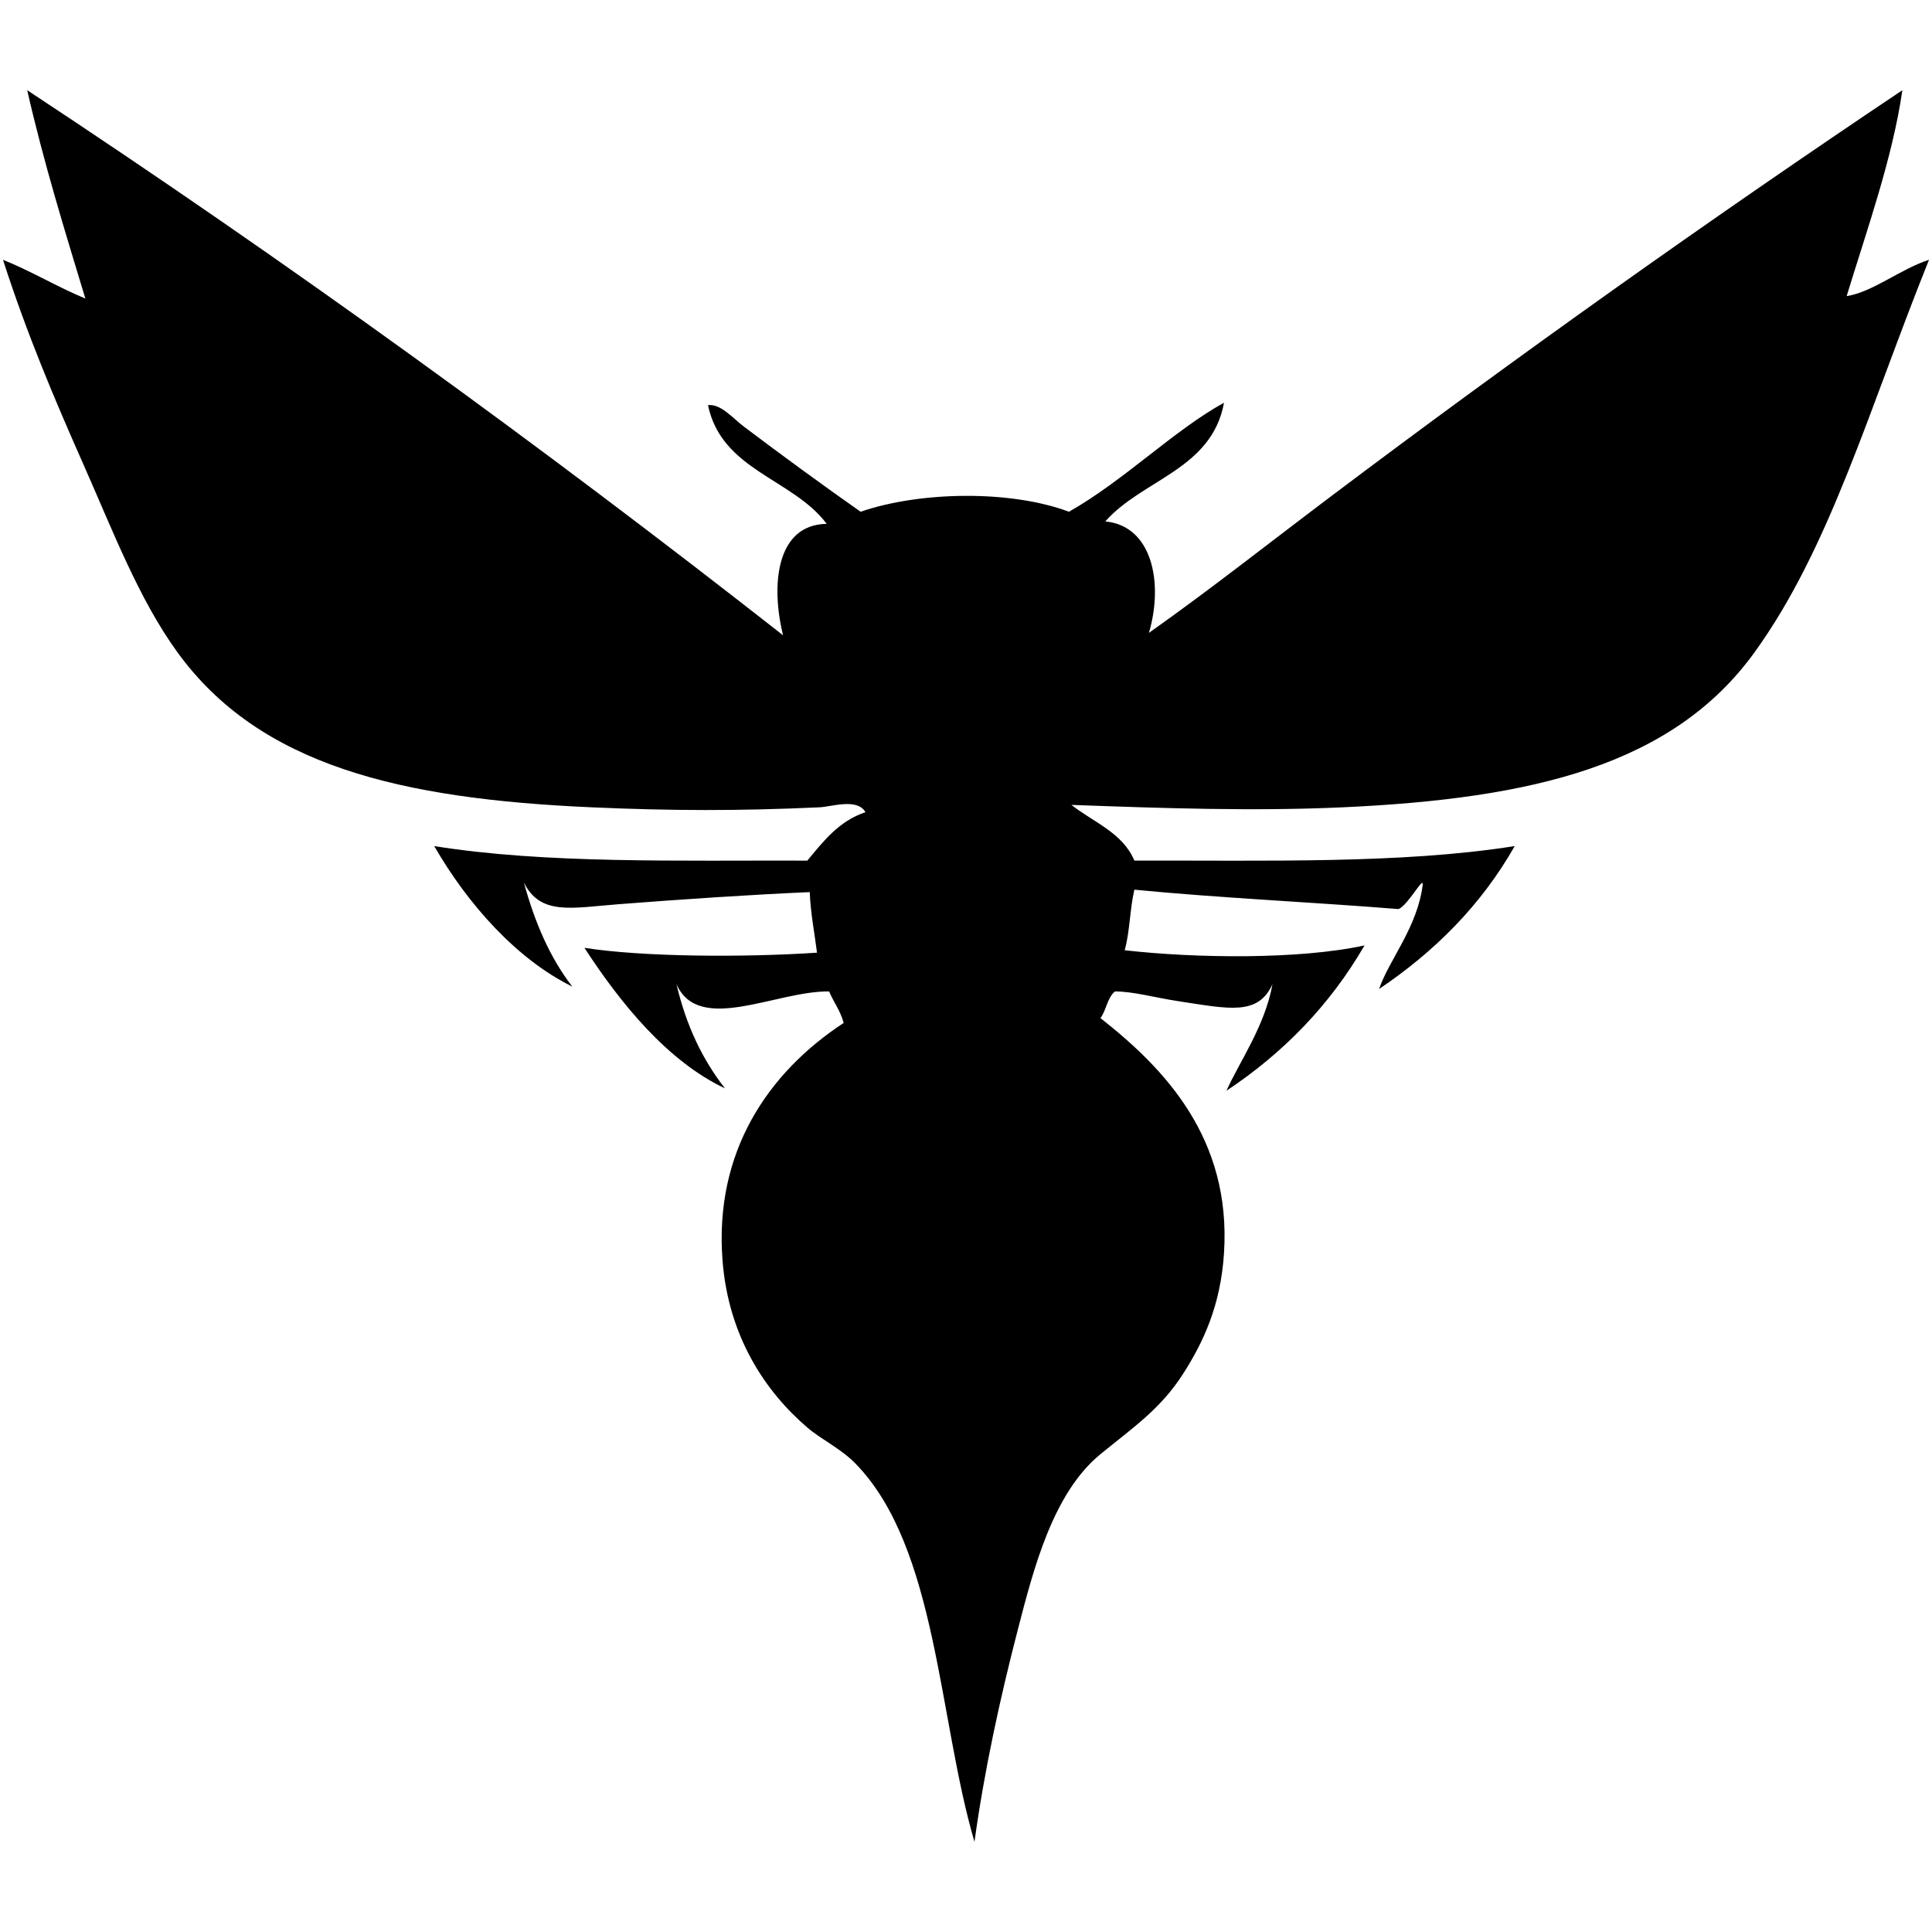
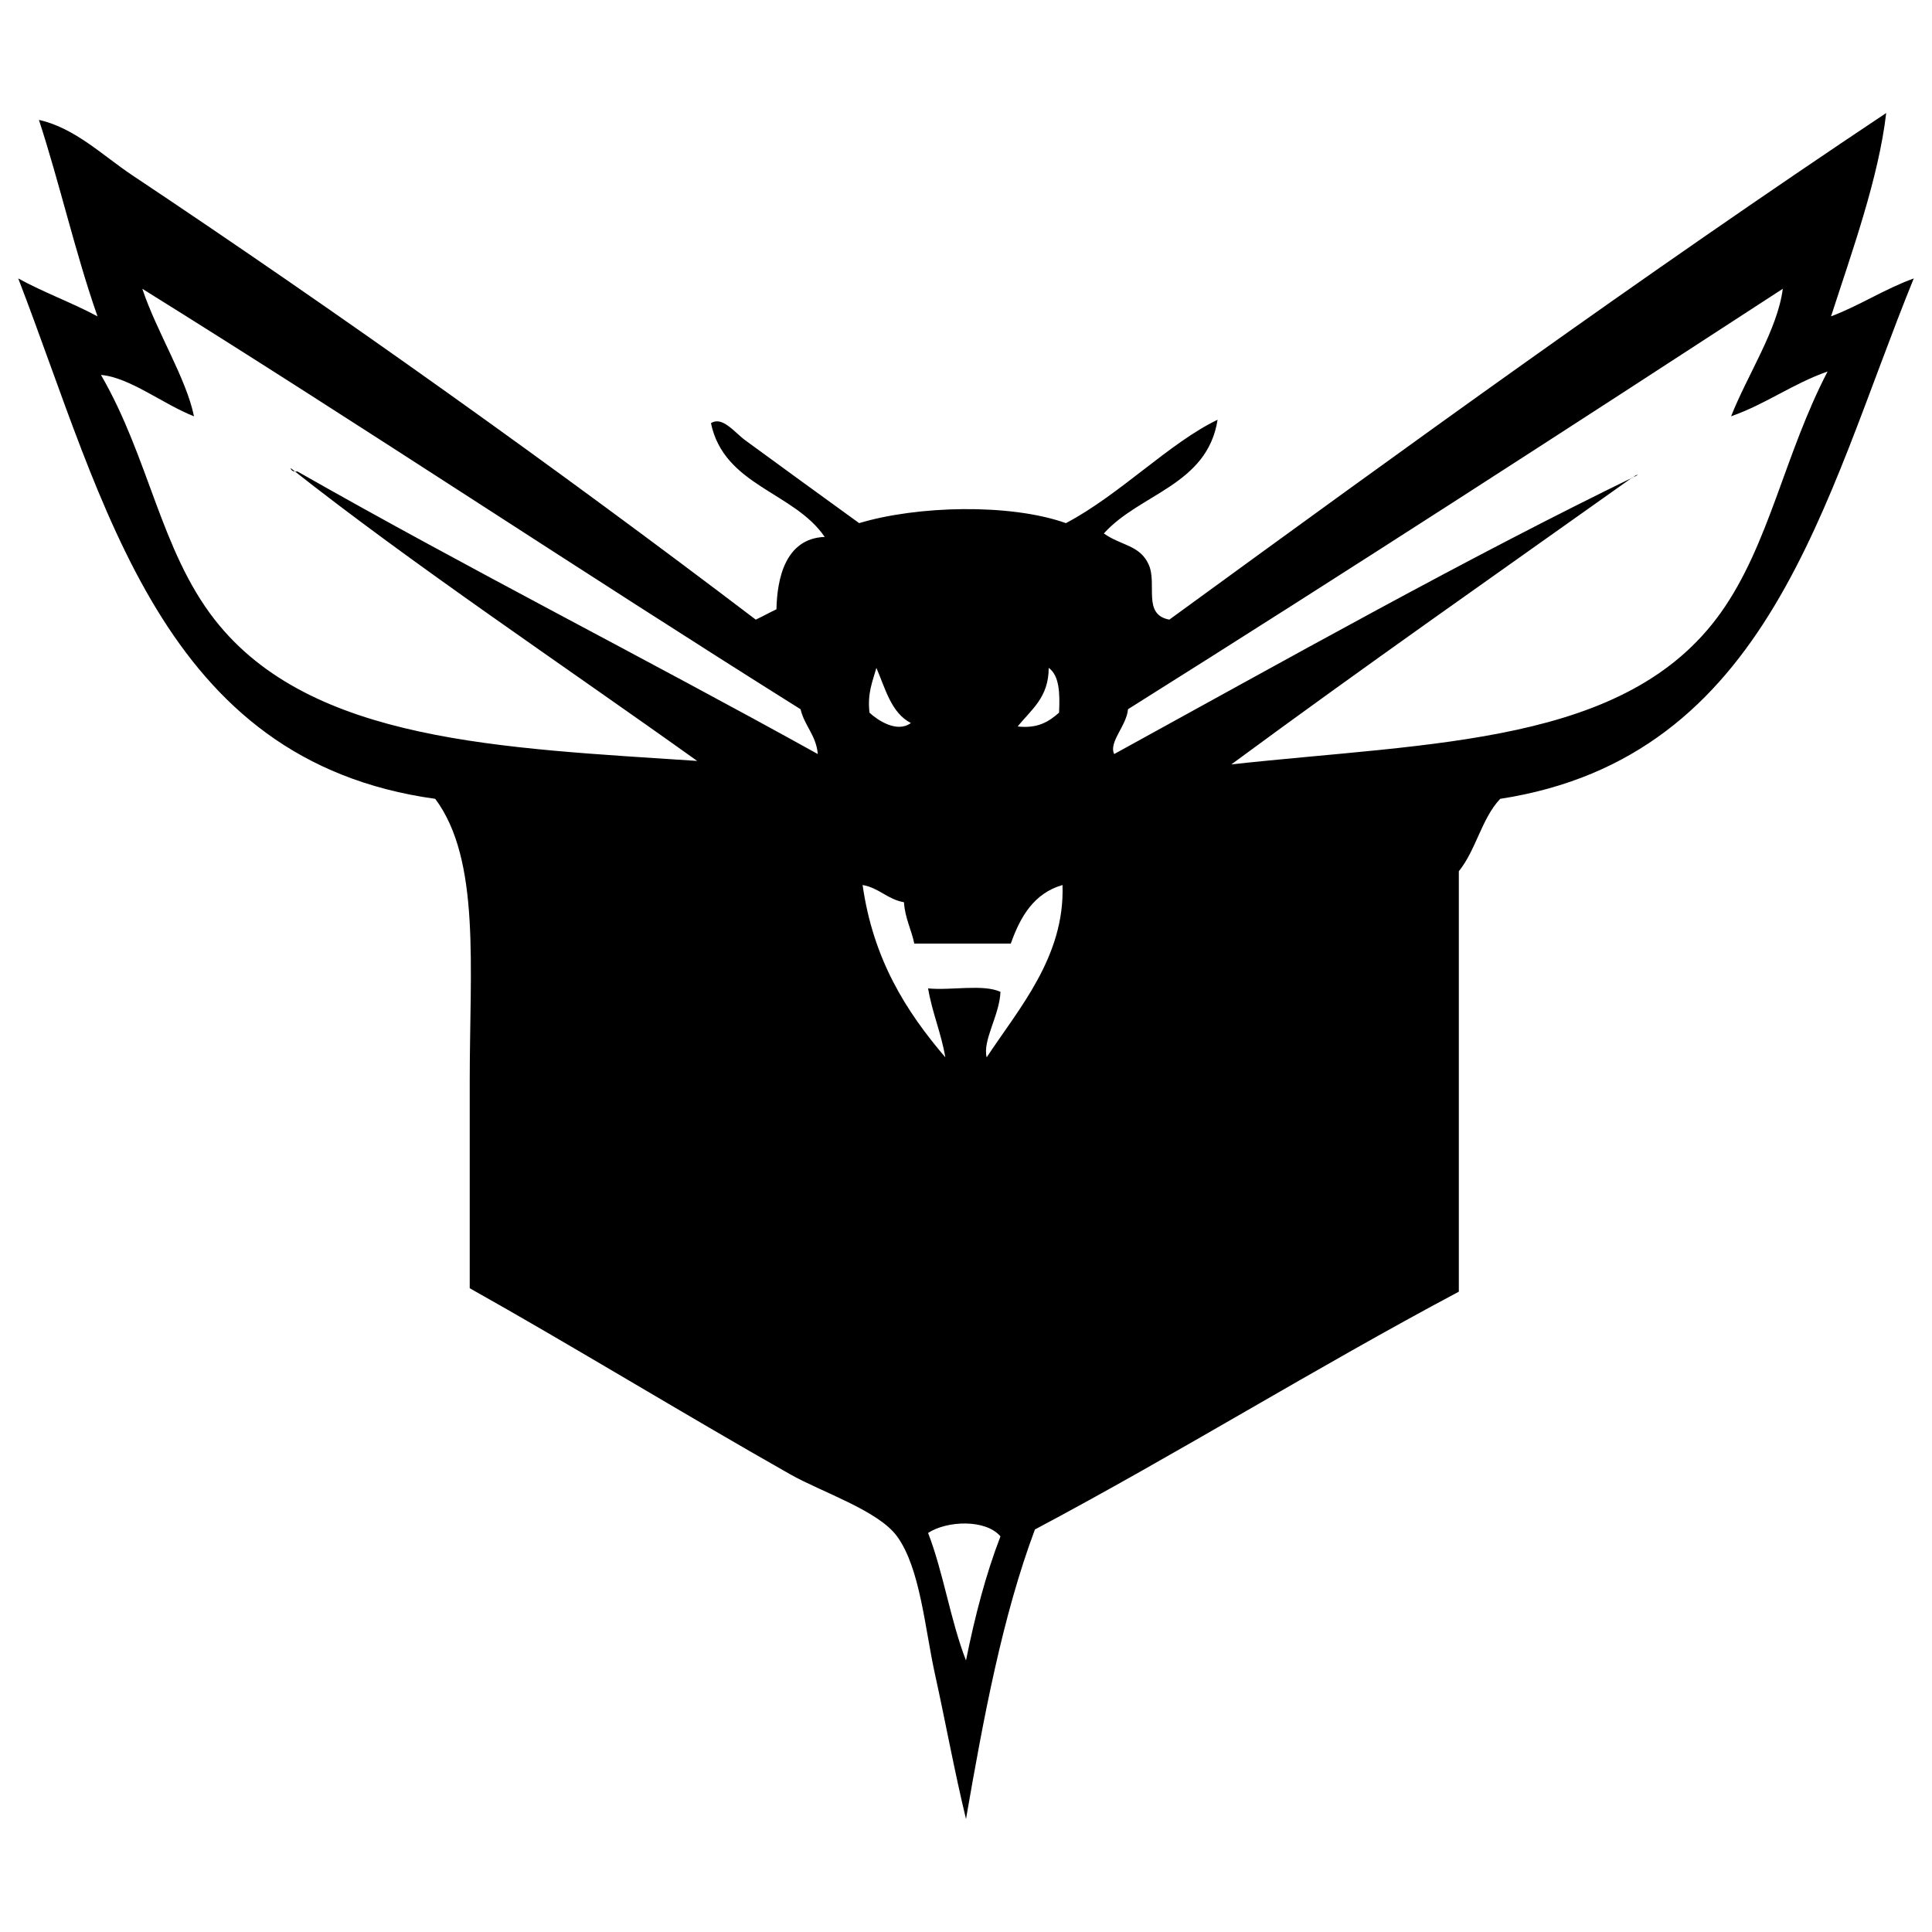
<svg xmlns="http://www.w3.org/2000/svg" version="1.1" id="Layer_1" x="0px" y="0px" width="500px" height="500px" viewBox="0 0 500 500" enable-background="new 0 0 500 500" xml:space="preserve">
-   <path fill-rule="evenodd" clip-rule="evenodd" d="M361.918,235.266c-22.639-1.815-46.051-2.856-68.342-5.016  c-1.168,4.894-1.17,10.953-2.51,15.675c18.467,2.091,45.273,2.422,62.072-1.254c-8.967,15.486-21.049,27.855-35.736,37.62  c3.283-7.376,9.984-16.765,11.912-27.587c-3.746,8.232-11.199,6.404-24.453,4.389c-5.91-0.899-11.572-2.513-16.303-2.509  c-1.982,1.571-2.238,4.867-3.762,6.897c16.516,12.988,33.896,31.018,31.977,60.818c-0.871,13.524-5.301,23.007-10.658,31.349  c-5.779,8.997-12.781,13.711-21.318,20.69c-12.279,10.042-17.289,29.603-21.316,45.144c-4.66,17.971-8.754,36.734-11.287,55.176  c-9.366-31.867-9.631-76.119-30.722-97.811c-3.912-4.023-8.833-6.229-12.541-9.405c-10.765-9.228-20.417-23.436-21.944-43.263  c-2.171-28.19,11.834-48.617,31.35-61.444c-0.824-3.146-2.587-5.354-3.762-8.151c-13.623-0.205-33.735,11.245-39.5-1.88  c2.481,10.684,6.763,19.57,12.54,26.96c-14.773-6.963-26.986-21.919-36.365-36.366c15.239,2.383,41.292,2.508,60.191,1.254  c-0.648-5.204-1.651-10.052-1.881-15.674c-14.646,0.624-33.604,1.895-49.532,3.135c-12.096,0.941-20.196,2.995-24.453-5.643  c2.81,10.357,6.782,19.552,12.54,26.961c-14.434-7.094-27.104-21.383-35.738-36.366c28.82,4.62,63.223,3.656,96.556,3.762  c4.167-5.029,8.169-10.223,15.048-12.54c-2.137-3.724-8.757-1.397-11.913-1.254c-21.176,0.962-38.194,0.912-58.937,0  c-49.582-2.179-85.948-10.813-107.215-40.127c-10.038-13.836-16.723-31.469-24.453-48.905c-7.289-16.442-14.546-33.564-20.69-52.667  c7.455,2.995,13.929,6.971,21.318,10.032C16.744,59.619,11.3,42.073,7.041,23.343c67.639,44.59,132.716,91.75,195.621,141.073  c-3.178-12.775-1.909-28.648,11.286-28.842c-8.763-11.719-27.183-13.781-30.722-30.723c3.331-0.396,6.326,3.319,9.405,5.643  c9.303,7.023,20.413,15.162,30.096,21.944c15.309-5.276,38.733-5.682,53.921,0c14.281-8.082,27.061-21.009,40.127-28.214  c-3.178,17.303-21.137,19.824-30.723,30.723c12.049,1.107,15.137,15.749,11.287,28.841c16.018-11.317,31.572-23.635,47.65-35.738  c47.311-35.613,97.34-71.212,147.344-104.708c-2.527,17.536-9.242,36.319-14.422,53.294c6.709-1.028,13.898-6.999,21.318-9.405  c-15.568,38.69-25.619,74.55-45.143,101.573c-21.074,29.167-57.238,37.886-106.59,40.127c-22.887,1.04-46.186,0.259-70.223-0.627  c5.729,4.512,13.275,7.206,16.303,14.421c33.957-0.108,69.035,0.903,98.436-3.762c-8.709,15.325-20.748,27.32-35.111,36.992  c2.621-7.622,9.938-15.977,11.287-26.96C368.49,226.495,364.348,234.38,361.918,235.266z" />
+   <g>
+     <g>
+       <path fill-rule="evenodd" clip-rule="evenodd" d="M473.873,81.872c7.551-2.854,13.765-7.046,21.406-9.812    c-23.315,57.257-37.237,123.902-107.031,134.681c-4.781,5.03-6.296,13.327-10.703,18.73c0,36.272,0,72.544,0,108.814    c-37.265,19.82-72.43,41.738-109.707,61.543c-8.417,22.502-13.268,48.574-17.838,74.924c-2.956-12.178-5.282-24.994-8.027-37.463    c-2.636-11.965-3.809-27.414-9.812-35.678c-4.866-6.697-19.553-11.467-27.649-16.055c-27.688-15.682-57.026-33.633-82.949-48.164    c0-16.379,0-35.066,0-53.514c0-29.809,2.845-57.298-8.919-73.138c-71.018-9.85-85.422-76.313-107.923-134.681    c6.51,3.599,13.939,6.277,20.515,9.812c-5.721-16.28-9.743-34.259-15.163-50.84c9.286,2.052,16.545,9.245,24.082,14.271    c54.038,36.035,109.6,75.661,161.438,115.058c1.821-0.854,3.529-1.822,5.352-2.675c0.163-7.852,2.253-18.331,12.486-18.731    c-7.949-11.673-26.036-13.208-29.434-29.433c2.95-1.925,6.118,2.414,8.92,4.459c8.872,6.482,20.395,14.882,29.433,21.406    c14.814-4.474,38.879-5.192,53.516,0c14.008-7.4,26.784-20.783,39.245-26.758c-2.665,16.958-20.157,19.088-29.434,29.434    c4.446,3.174,9.294,2.946,11.596,8.027c2.297,5.072-1.715,12.953,5.351,14.271c61.057-44.488,122.195-88.892,185.521-131.112    C486.212,46.049,479.172,65.466,473.873,81.872z M211.647,195.146c-0.441-4.911-3.439-7.264-4.46-11.595    C149.992,147.69,94.182,110.442,36.83,74.737c3.713,11.155,11.353,23.13,13.379,33.001c-7.926-3.08-16.652-10.098-24.082-10.703    c12.454,21.438,15.429,45.393,29.434,63.326c24.865,31.841,74.719,33.191,124.869,36.569    c-34.841-24.917-73.53-50.744-105.247-75.813c0.197,0.695,0.747,1.037,1.784,0.892    C121.11,147.137,167.092,170.428,211.647,195.146z M318.678,197.822c52.515-5.75,102.279-5.042,126.652-39.245    c12.553-17.613,16.441-40.899,27.65-62.435c-9.024,3.166-15.95,8.43-24.974,11.595c4.206-10.663,12.035-22.449,13.378-33.001    c-56.188,36.57-112.494,73.026-169.465,108.814c-0.301,4.184-5.077,8.566-3.566,11.595    c44.345-24.333,91.325-50.788,135.571-72.246c-0.896-0.003-1.062,0.723-1.783,0.893    C387.557,148.372,352.734,172.714,318.678,197.822z M225.026,184.443c2.015,1.88,7.09,5.356,10.702,2.676    c-5.092-2.638-6.586-8.874-8.919-14.271C225.84,176.338,224.432,179.389,225.026,184.443z M263.379,188.011    c5.352,0.594,8.152-1.362,10.703-3.568c0.248-5.005,0.094-9.608-2.677-11.595C271.409,180.58,266.802,183.703,263.379,188.011z     M244.647,273.635c-1.077-6.354-3.381-11.482-4.459-17.838c5.955,0.586,14.259-1.178,18.73,0.893    c-0.217,6.04-4.68,12.545-3.567,16.945c8.263-12.551,20.292-26.085,19.622-44.596c-7.373,2.14-10.893,8.134-13.379,15.163    c-8.324,0-16.649,0-24.974,0c-0.77-3.691-2.394-6.526-2.676-10.704c-4.295-0.759-6.409-3.699-10.703-4.459    C225.971,248.311,234.508,261.774,244.647,273.635z M240.188,396.721c3.982,10.287,5.805,22.736,9.812,33    c2.29-11.383,5.112-22.238,8.919-32.109C255.098,393.123,245.124,393.516,240.188,396.721z" />
+     </g>
+   </g>
</svg>
